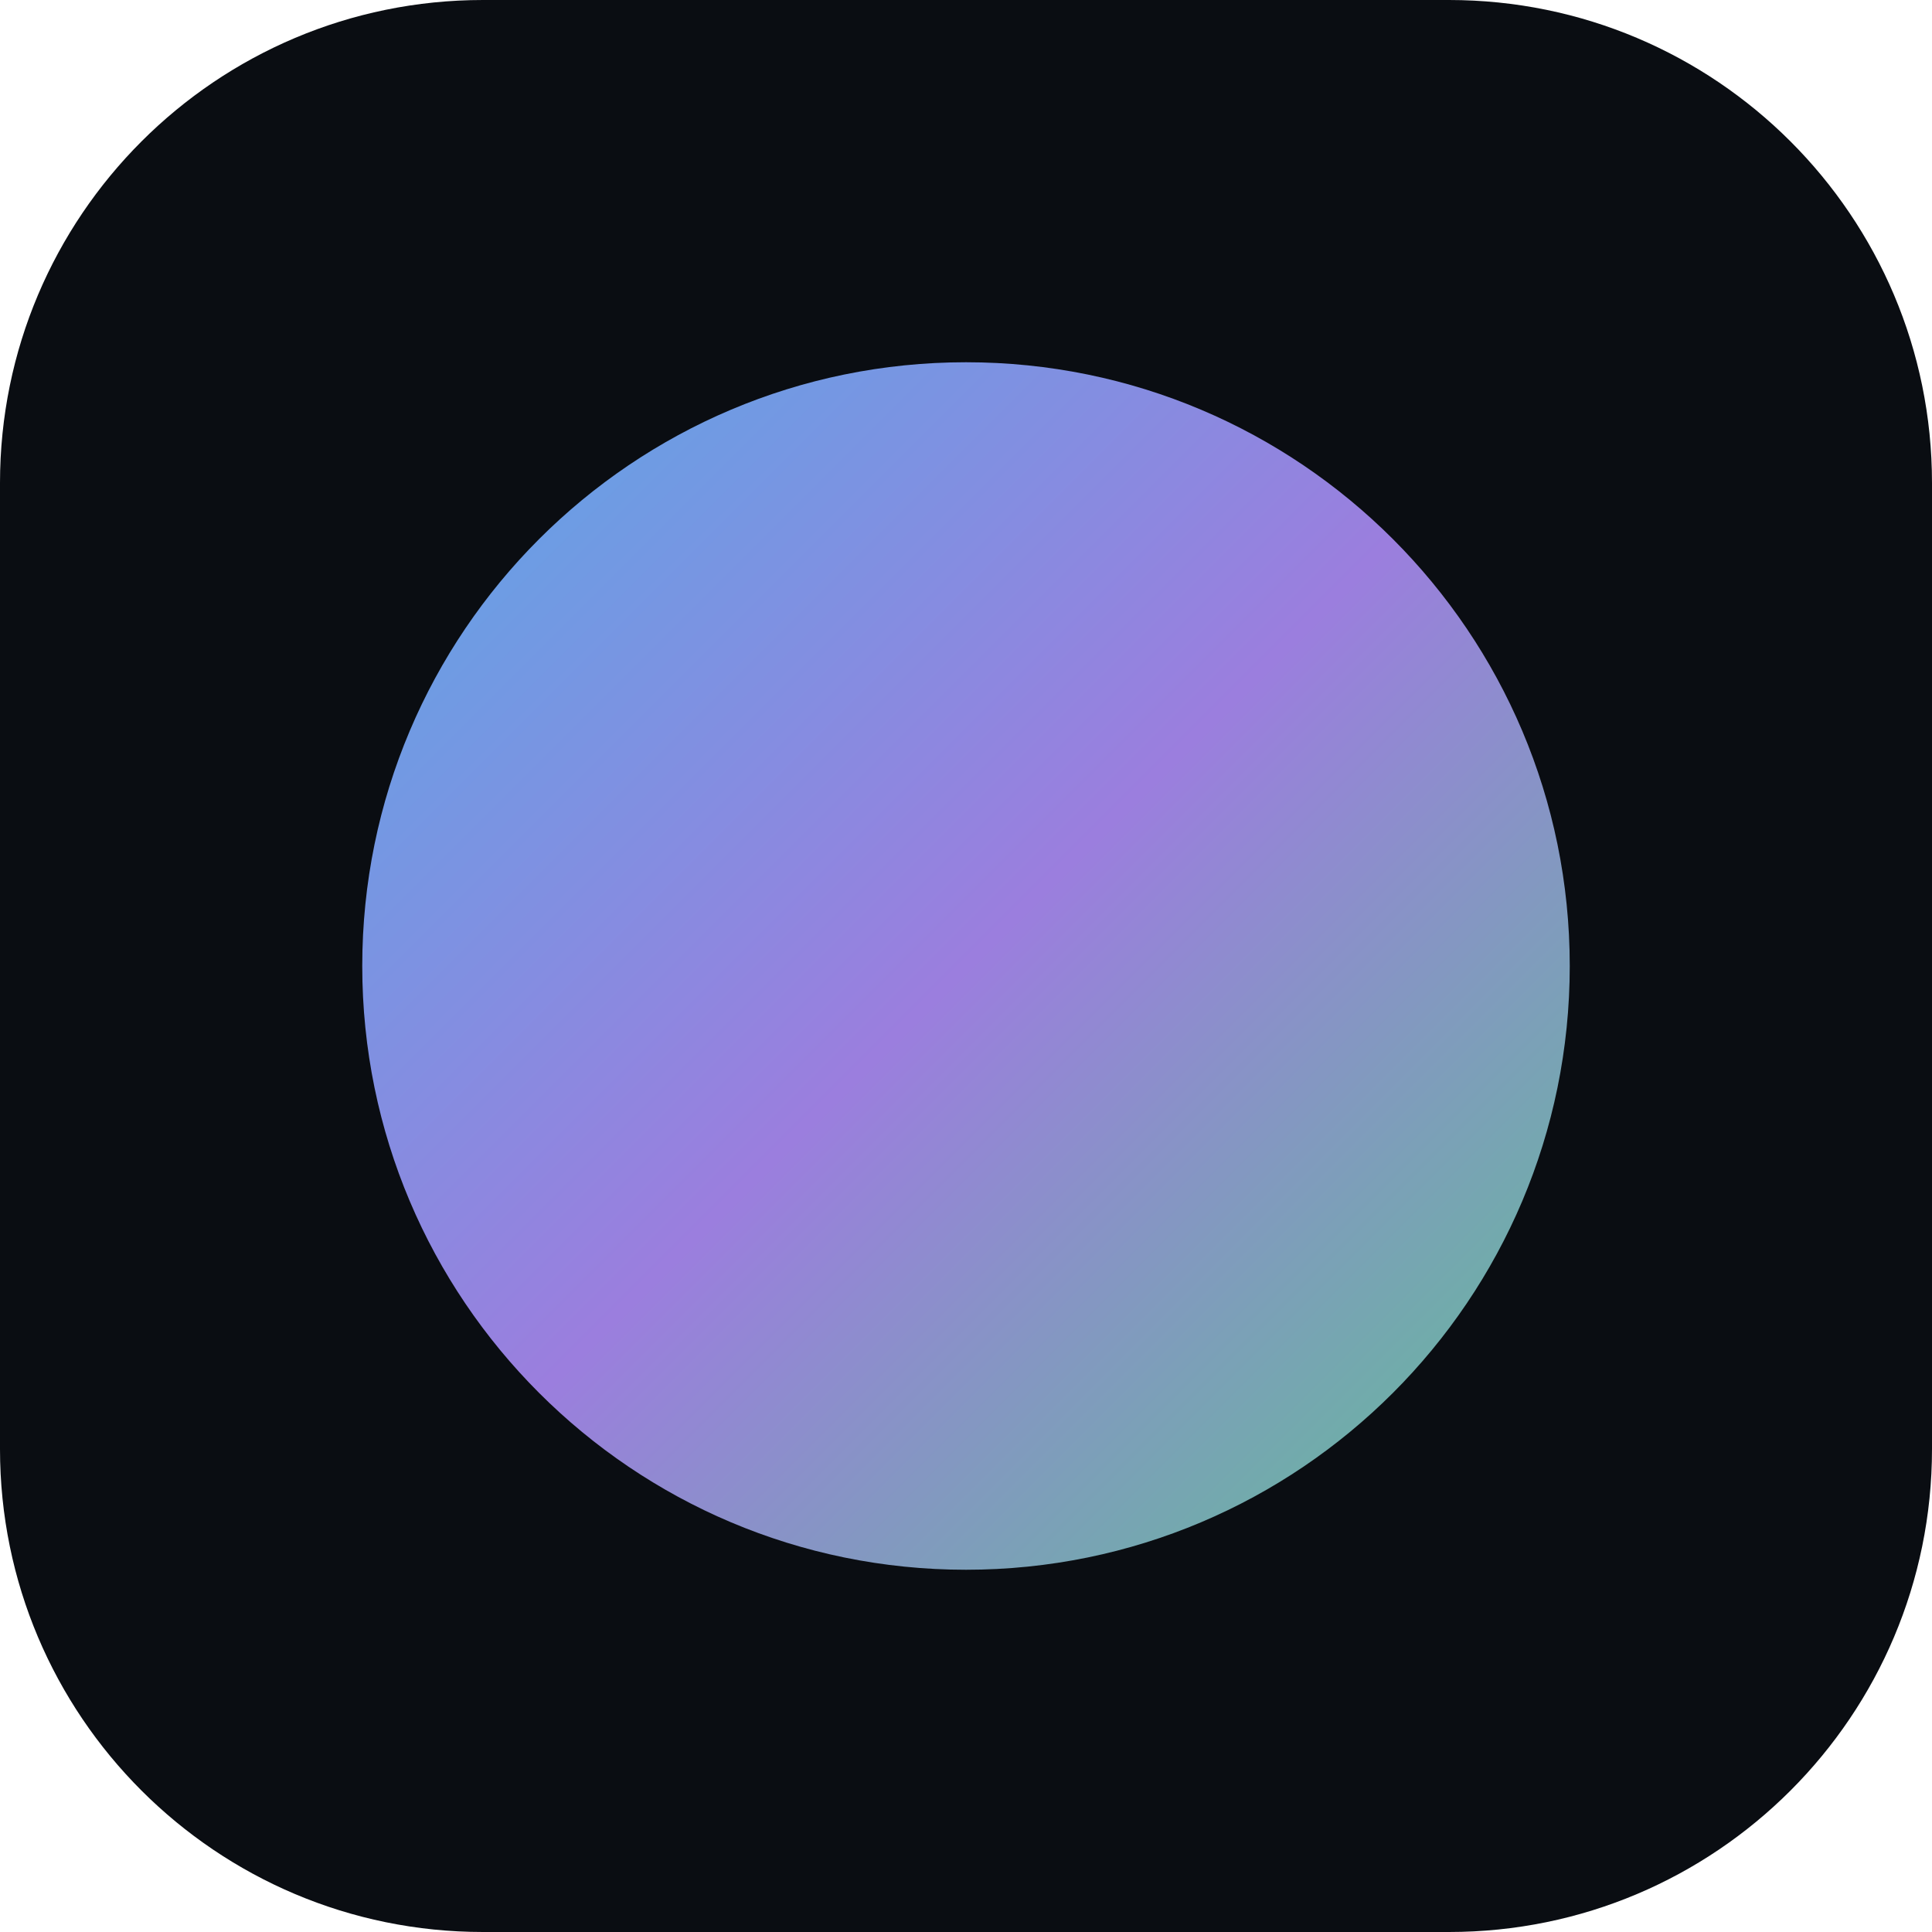
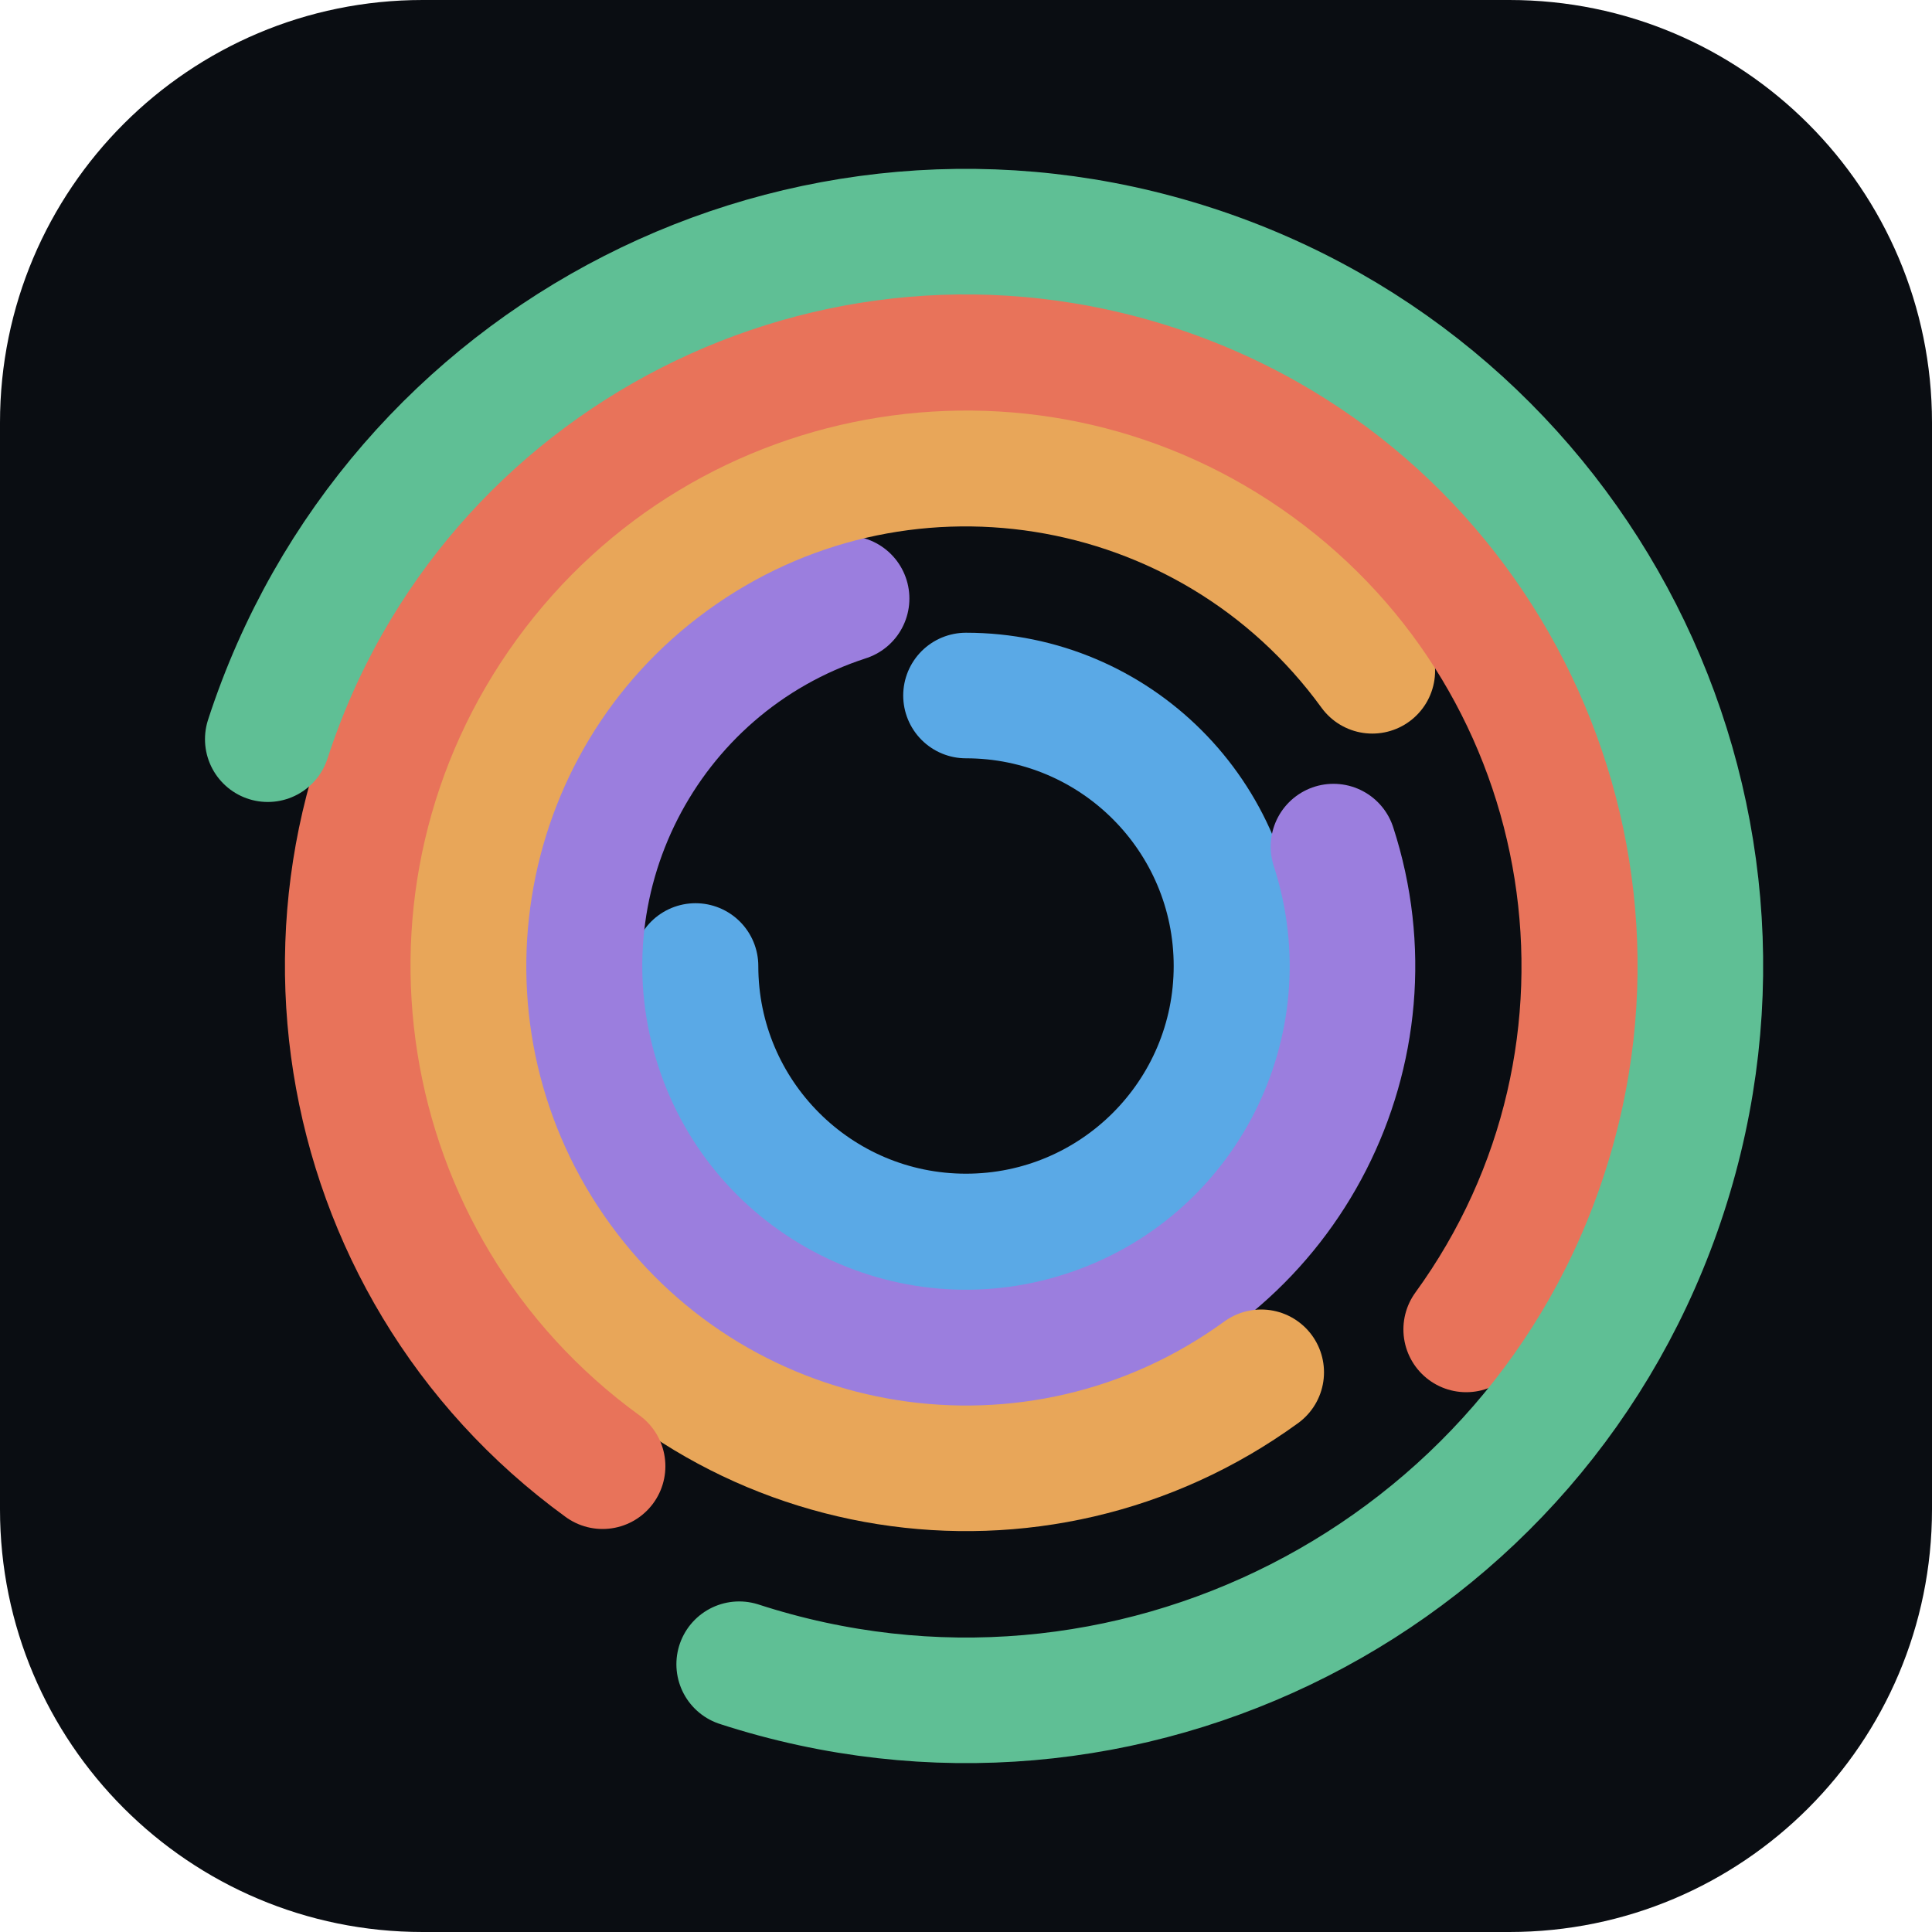
<svg xmlns="http://www.w3.org/2000/svg" viewBox="0 0 64 64">
-   <defs>
-     <linearGradient id="g" x1="0%" y1="0%" x2="100%" y2="100%">
-       <stop offset="0%" stop-color="#5AA9E6" />
-       <stop offset="50%" stop-color="#9B7EDE" />
-       <stop offset="100%" stop-color="#5FBF95" />
-     </linearGradient>
-   </defs>
-   <rect width="64" height="64" rx="16" fill="#0A0D12" />
-   <circle cx="32" cy="32" r="20" fill="url(#g)" />
+   <rect width="64" height="64" rx="14" fill="#0A0D12" />
+   <g transform="scale(0.64)">
+     <path d="M50.00,36.00 A14,14 0 1 1 36.00,50.00" fill="none" stroke="#5AA9E6" stroke-width="6.5" stroke-linecap="round" />
+     <path d="M69.02,43.82 A20,20 0 1 1 43.82,30.98" fill="none" stroke="#9B7EDE" stroke-width="6.5" stroke-linecap="round" />
+     <path d="M65.28,71.03 A26,26 0 1 1 71.03,34.72" fill="none" stroke="#E8A659" stroke-width="6.5" stroke-linecap="round" />
+     <path d="M31.19,75.89 A32,32 0 1 1 75.89,68.81" fill="none" stroke="#E8735A" stroke-width="6.5" stroke-linecap="round" />
+     <path d="M13.86,38.26 A38,38 0 1 1 38.26,86.14" fill="none" stroke="#5FBF95" stroke-width="6.5" stroke-linecap="round" />
+   </g>
</svg>
